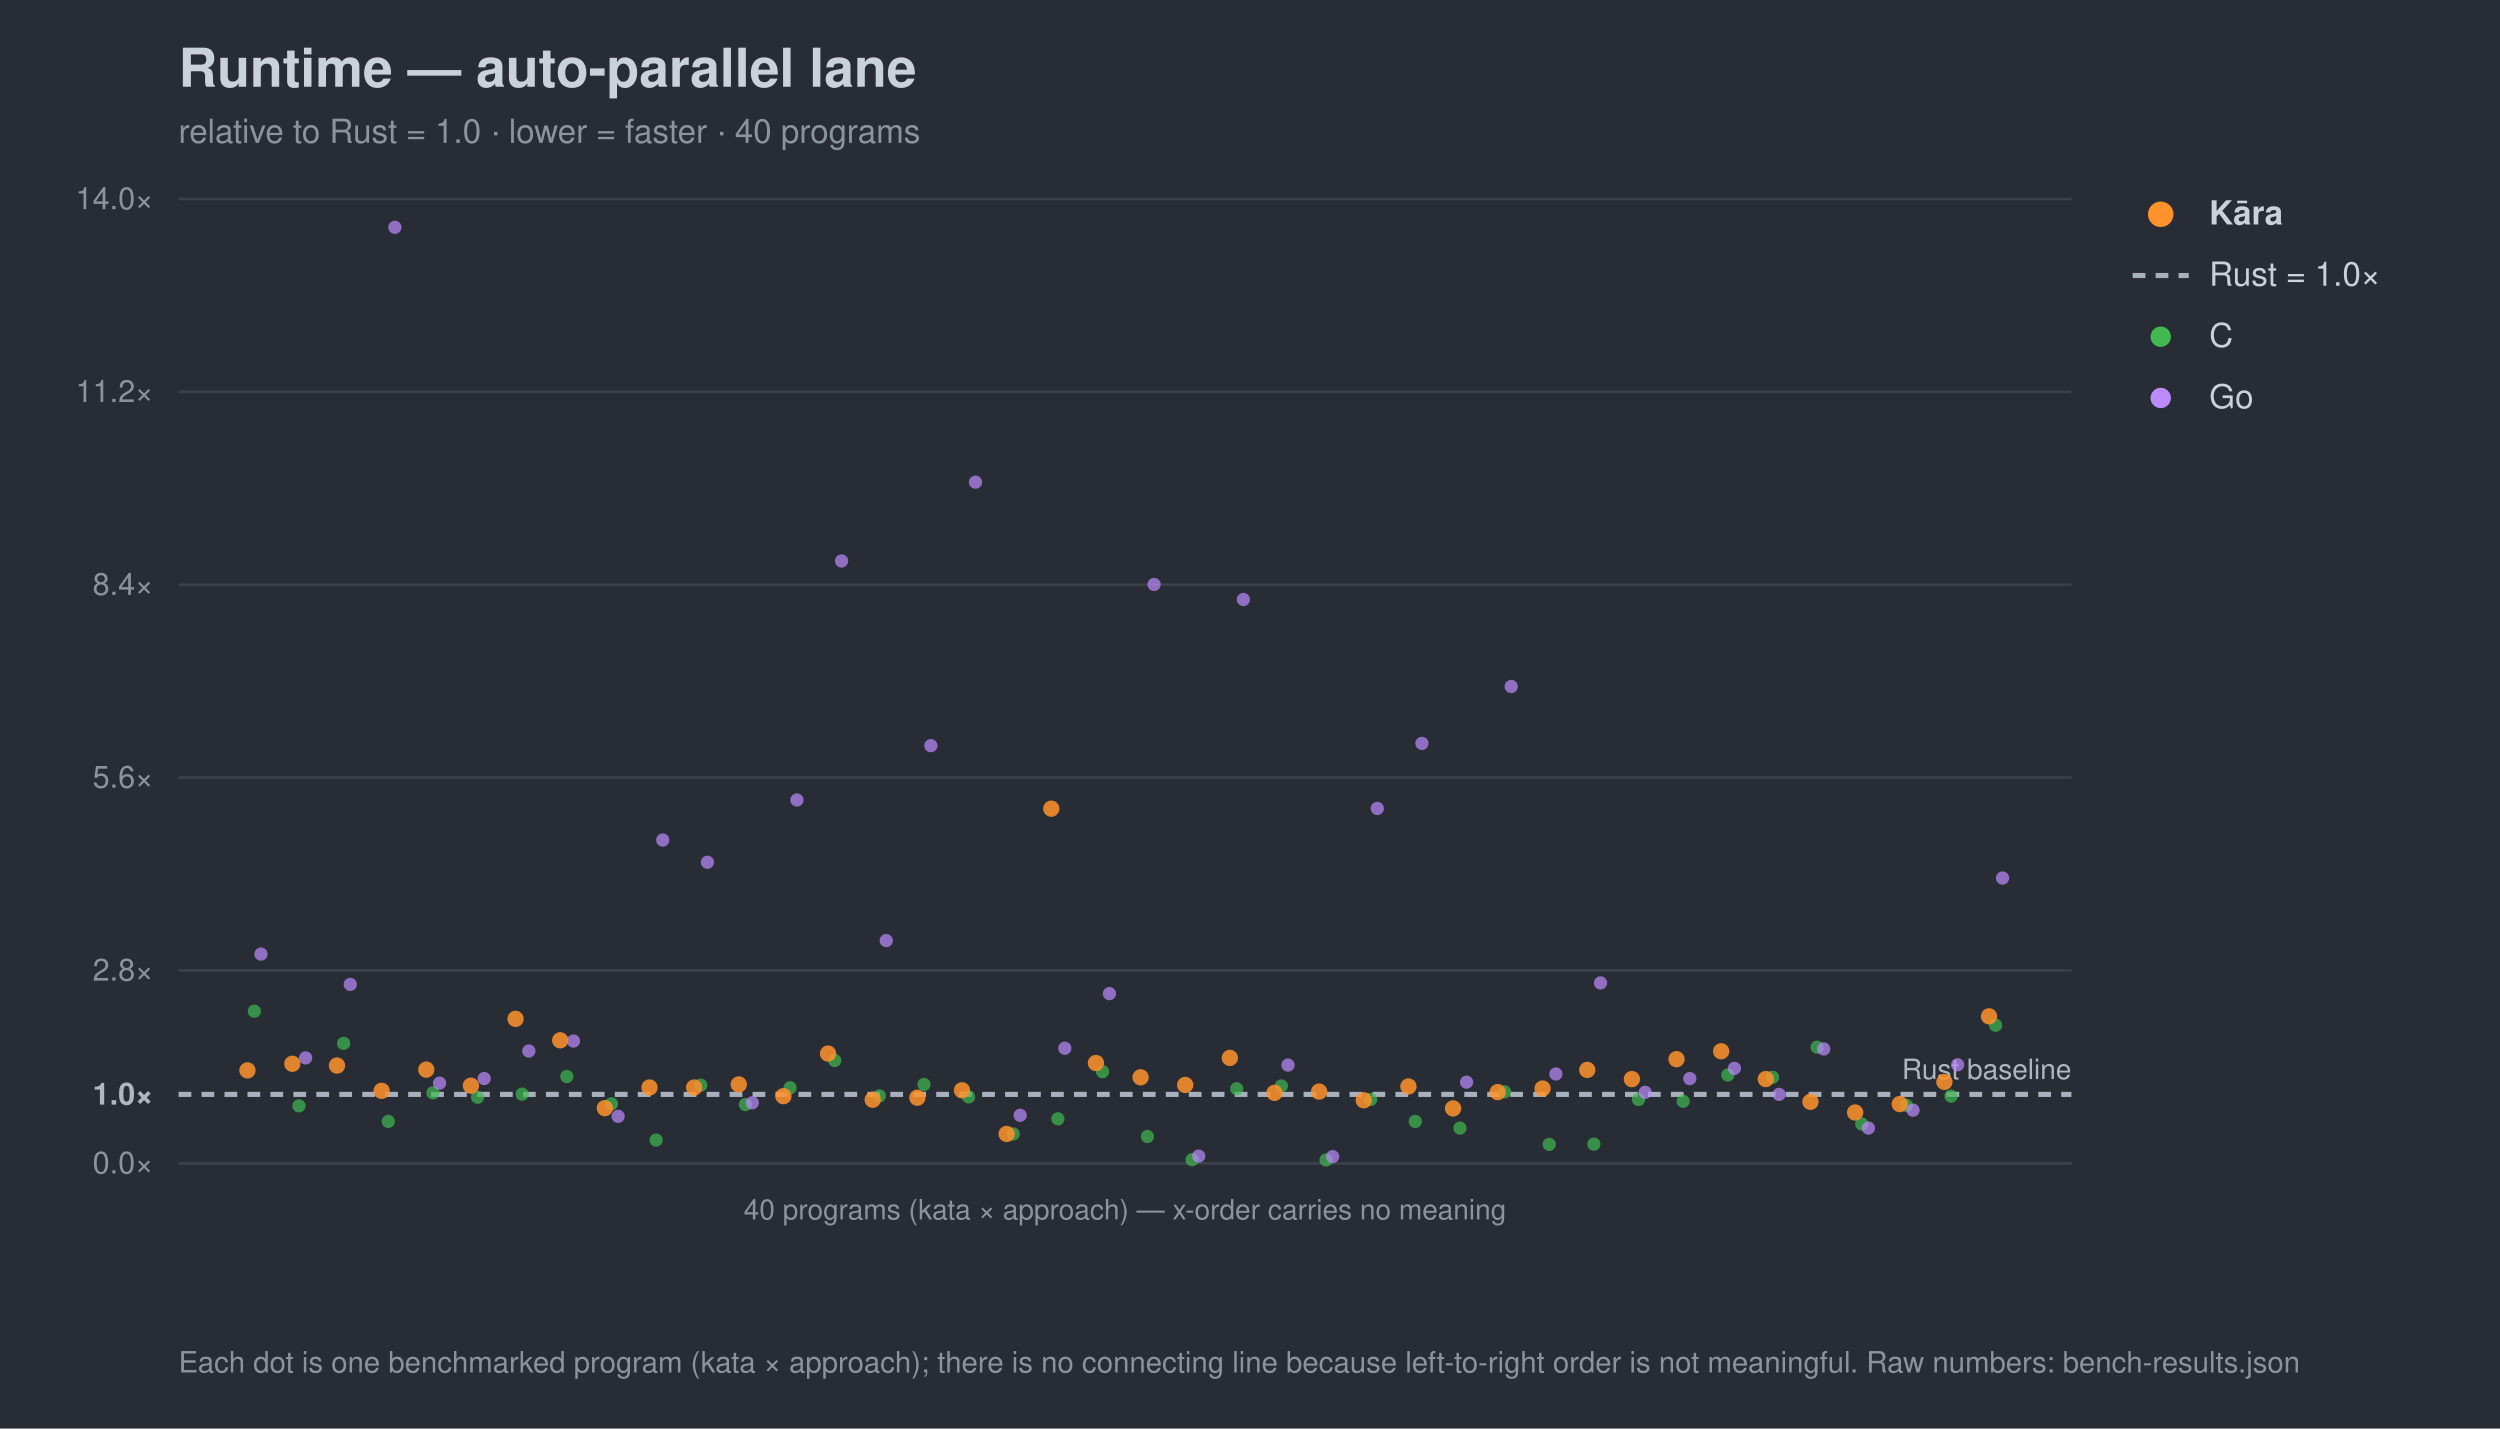
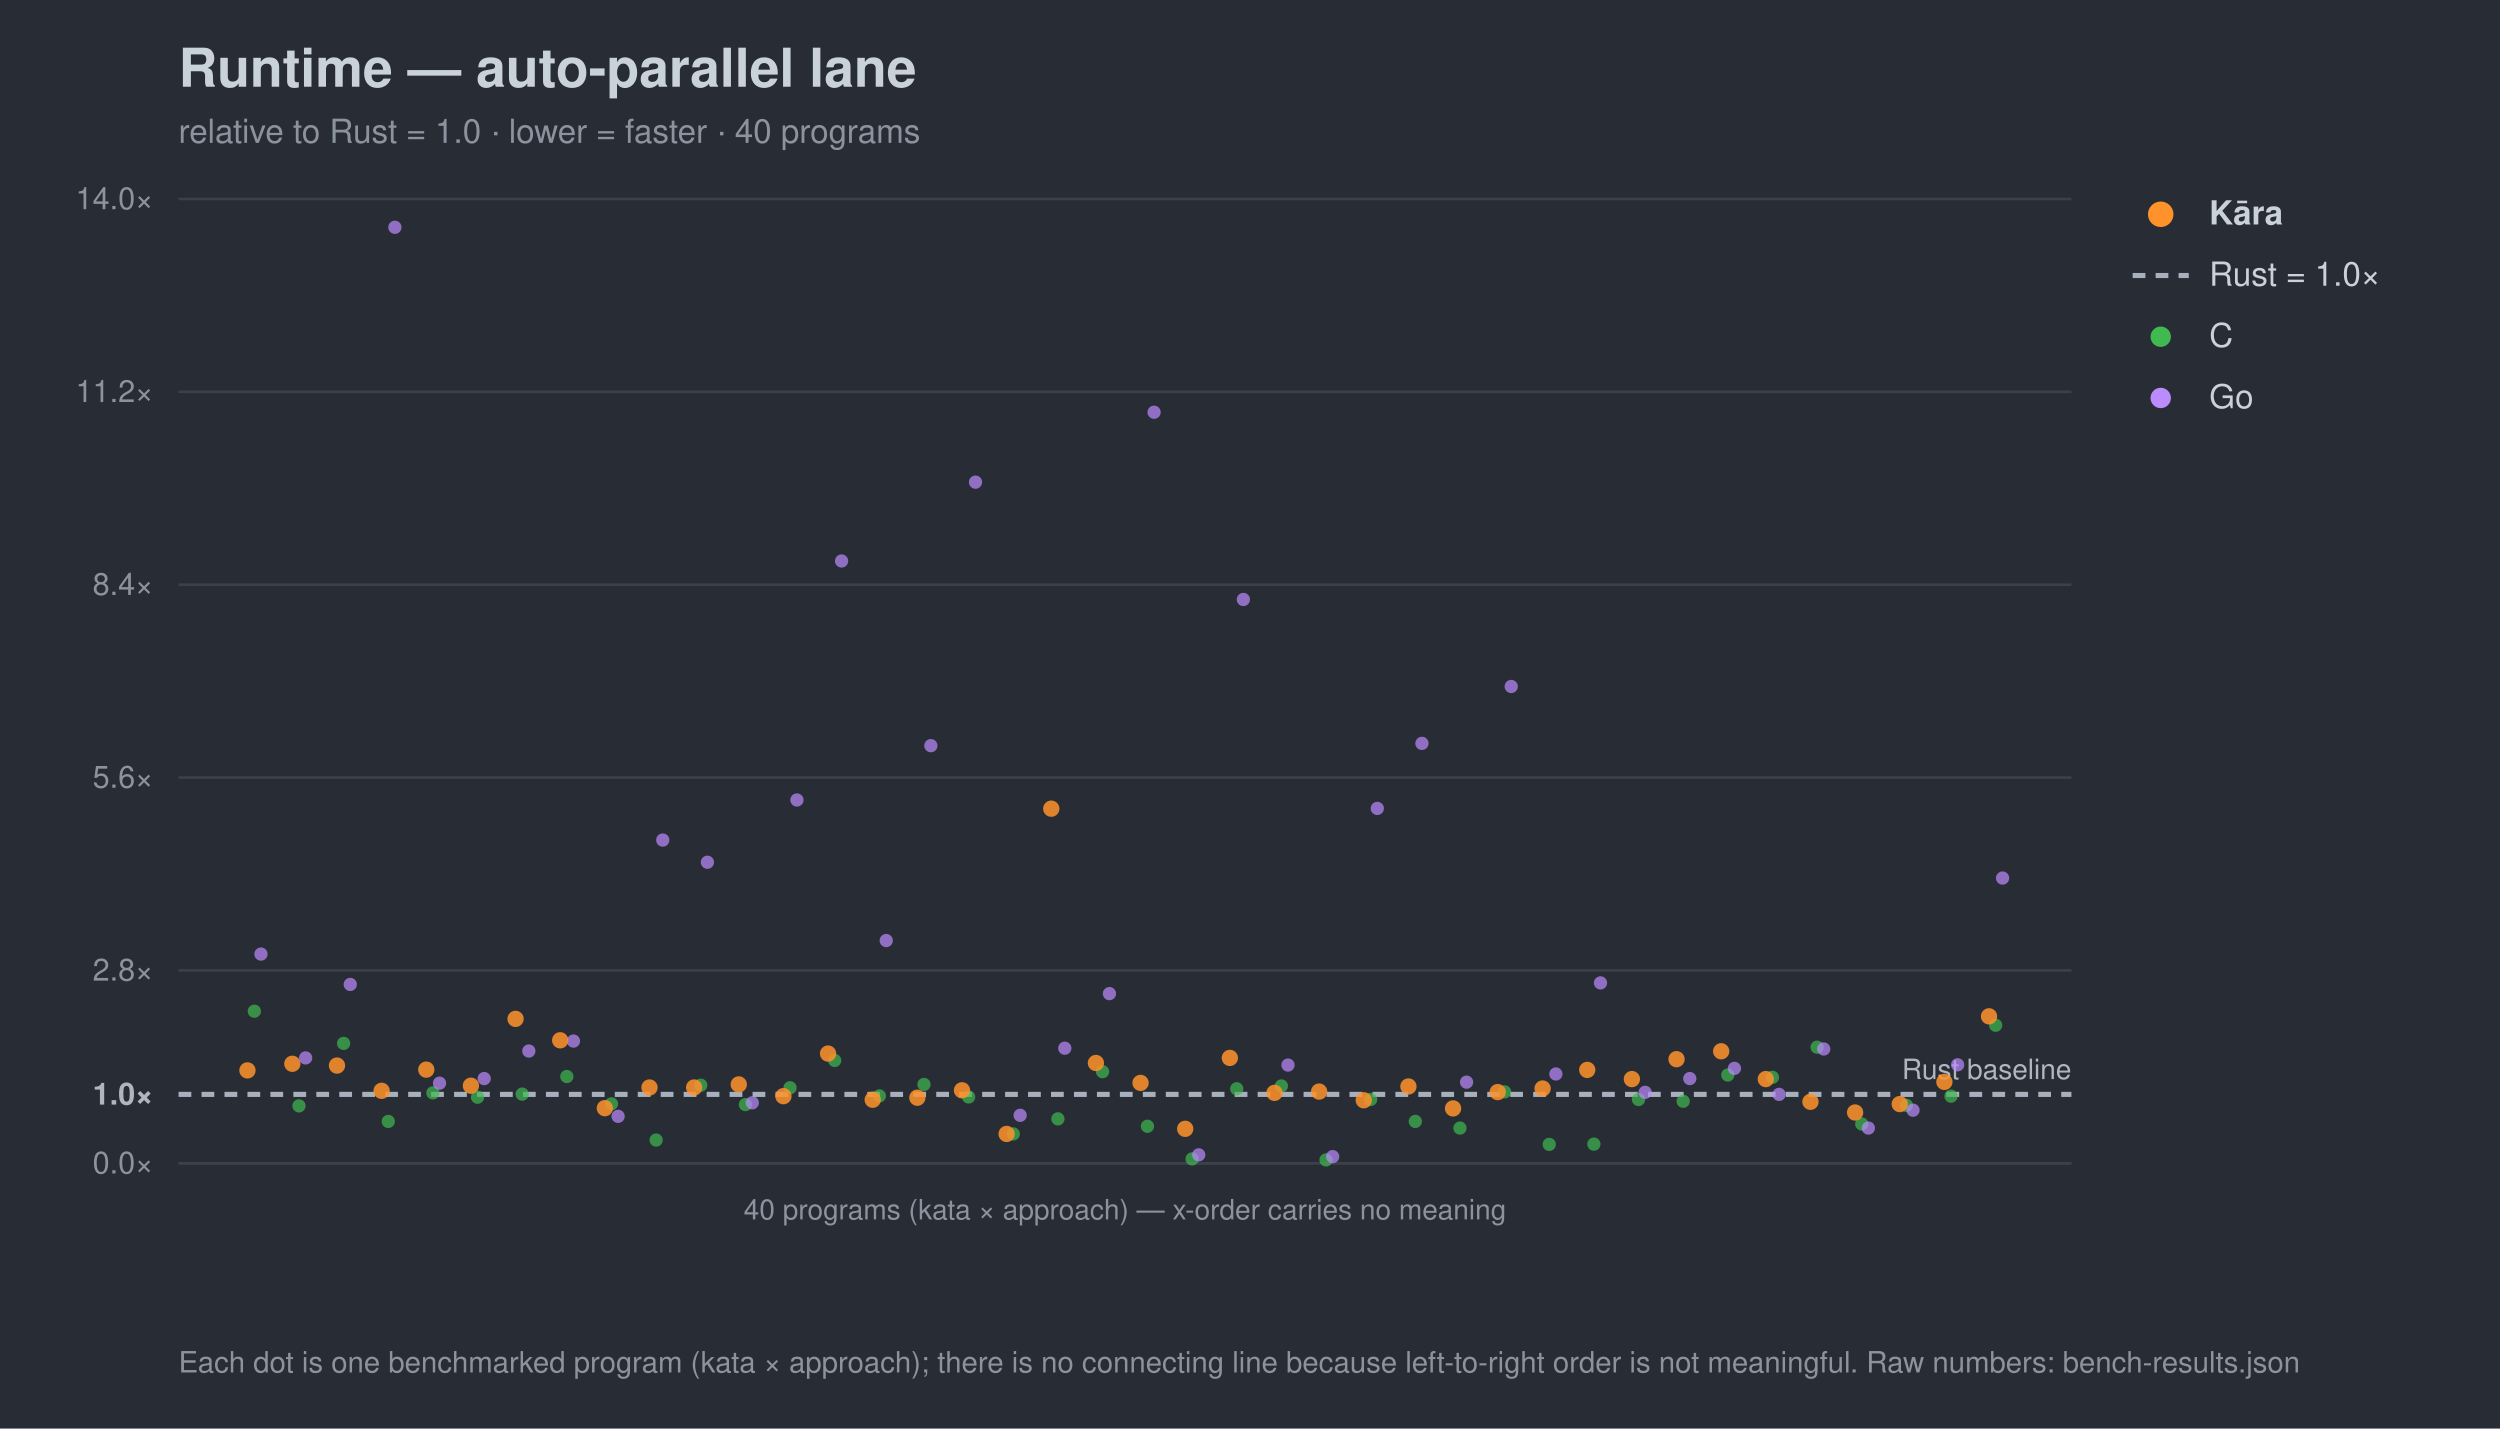
<svg xmlns="http://www.w3.org/2000/svg" width="980" height="560" viewBox="0 0 980 560" font-family="-apple-system,Segoe UI,Helvetica,Arial,sans-serif">
  <rect width="980" height="560" fill="#282c34" />
  <text x="70" y="34" font-size="21" font-weight="700" fill="#c9d1d9">Runtime — auto-parallel lane</text>
  <text x="70" y="56" font-size="13" fill="#8b949e">relative to Rust = 1.0 · lower = faster · 40 programs</text>
  <line x1="70" y1="456.0" x2="812" y2="456.0" stroke="#3b414b" stroke-width="1" />
  <text x="60" y="460.0" font-size="12" text-anchor="end" fill="#8b949e">0.0×</text>
  <line x1="70" y1="429.0" x2="812" y2="429.0" stroke="#a7b0bc" stroke-width="2" stroke-dasharray="5 4" />
  <text x="60" y="433.0" font-size="12" text-anchor="end" fill="#aeb6c0" font-weight="700">1.0×</text>
  <line x1="70" y1="380.4" x2="812" y2="380.4" stroke="#3b414b" stroke-width="1" />
  <text x="60" y="384.4" font-size="12" text-anchor="end" fill="#8b949e">2.8×</text>
  <line x1="70" y1="304.8" x2="812" y2="304.8" stroke="#3b414b" stroke-width="1" />
  <text x="60" y="308.8" font-size="12" text-anchor="end" fill="#8b949e">5.6×</text>
  <line x1="70" y1="229.2" x2="812" y2="229.2" stroke="#3b414b" stroke-width="1" />
  <text x="60" y="233.2" font-size="12" text-anchor="end" fill="#8b949e">8.4×</text>
  <line x1="70" y1="153.6" x2="812" y2="153.6" stroke="#3b414b" stroke-width="1" />
  <text x="60" y="157.6" font-size="12" text-anchor="end" fill="#8b949e">11.2×</text>
  <line x1="70" y1="78.0" x2="812" y2="78.0" stroke="#3b414b" stroke-width="1" />
  <text x="60" y="82.0" font-size="12" text-anchor="end" fill="#8b949e">14.0×</text>
  <text x="812" y="423.0" font-size="11" text-anchor="end" fill="#aeb6c0">Rust baseline</text>
  <line x1="70" y1="456" x2="812" y2="456" stroke="#3b414b" />
  <text x="441.0" y="478" font-size="11" text-anchor="middle" fill="#8b949e">40 programs (kata × approach) — x-order carries no meaning</text>
  <circle cx="99.7" cy="396.4" r="2.6" fill="#3fb950" opacity="0.7" />
  <circle cx="117.2" cy="433.5" r="2.6" fill="#3fb950" opacity="0.7" />
  <circle cx="134.7" cy="409.0" r="2.6" fill="#3fb950" opacity="0.7" />
  <circle cx="152.2" cy="439.6" r="2.6" fill="#3fb950" opacity="0.7" />
  <circle cx="169.7" cy="428.4" r="2.6" fill="#3fb950" opacity="0.7" />
  <circle cx="187.2" cy="430.1" r="2.6" fill="#3fb950" opacity="0.7" />
  <circle cx="204.7" cy="428.9" r="2.6" fill="#3fb950" opacity="0.7" />
  <circle cx="222.2" cy="422.0" r="2.6" fill="#3fb950" opacity="0.7" />
  <circle cx="239.7" cy="432.7" r="2.6" fill="#3fb950" opacity="0.7" />
  <circle cx="257.2" cy="446.9" r="2.6" fill="#3fb950" opacity="0.7" />
  <circle cx="274.7" cy="425.4" r="2.6" fill="#3fb950" opacity="0.7" />
  <circle cx="292.2" cy="433.0" r="2.6" fill="#3fb950" opacity="0.7" />
  <circle cx="309.7" cy="426.4" r="2.6" fill="#3fb950" opacity="0.7" />
  <circle cx="327.2" cy="415.7" r="2.6" fill="#3fb950" opacity="0.7" />
  <circle cx="344.7" cy="429.6" r="2.6" fill="#3fb950" opacity="0.7" />
  <circle cx="362.2" cy="425.1" r="2.6" fill="#3fb950" opacity="0.7" />
  <circle cx="379.7" cy="430.0" r="2.6" fill="#3fb950" opacity="0.7" />
  <circle cx="397.2" cy="444.5" r="2.6" fill="#3fb950" opacity="0.7" />
  <circle cx="414.7" cy="438.6" r="2.6" fill="#3fb950" opacity="0.7" />
  <circle cx="432.2" cy="420.1" r="2.6" fill="#3fb950" opacity="0.7" />
-   <circle cx="449.8" cy="445.5" r="2.6" fill="#3fb950" opacity="0.7" />
-   <circle cx="467.3" cy="454.6" r="2.6" fill="#3fb950" opacity="0.7" />
+   <circle cx="449.8" cy="441.5" r="2.6" fill="#3fb950" opacity="0.7" />
+   <circle cx="467.3" cy="454.3" r="2.6" fill="#3fb950" opacity="0.7" />
  <circle cx="484.8" cy="426.8" r="2.6" fill="#3fb950" opacity="0.7" />
  <circle cx="502.3" cy="425.7" r="2.6" fill="#3fb950" opacity="0.7" />
  <circle cx="519.8" cy="454.7" r="2.6" fill="#3fb950" opacity="0.7" />
  <circle cx="537.3" cy="431.0" r="2.6" fill="#3fb950" opacity="0.7" />
  <circle cx="554.8" cy="439.6" r="2.6" fill="#3fb950" opacity="0.7" />
  <circle cx="572.3" cy="442.2" r="2.6" fill="#3fb950" opacity="0.7" />
  <circle cx="589.8" cy="428.0" r="2.6" fill="#3fb950" opacity="0.7" />
  <circle cx="607.3" cy="448.6" r="2.6" fill="#3fb950" opacity="0.7" />
  <circle cx="624.8" cy="448.5" r="2.6" fill="#3fb950" opacity="0.7" />
  <circle cx="642.3" cy="431.0" r="2.6" fill="#3fb950" opacity="0.7" />
  <circle cx="659.8" cy="431.7" r="2.6" fill="#3fb950" opacity="0.7" />
  <circle cx="677.3" cy="421.4" r="2.6" fill="#3fb950" opacity="0.7" />
  <circle cx="694.8" cy="422.3" r="2.6" fill="#3fb950" opacity="0.7" />
  <circle cx="712.3" cy="410.5" r="2.6" fill="#3fb950" opacity="0.7" />
  <circle cx="729.8" cy="440.6" r="2.6" fill="#3fb950" opacity="0.7" />
  <circle cx="747.3" cy="433.3" r="2.6" fill="#3fb950" opacity="0.7" />
  <circle cx="764.8" cy="429.7" r="2.6" fill="#3fb950" opacity="0.7" />
  <circle cx="782.3" cy="401.9" r="2.6" fill="#3fb950" opacity="0.7" />
  <circle cx="102.3" cy="374.0" r="2.6" fill="#bc8cff" opacity="0.7" />
  <circle cx="119.8" cy="414.7" r="2.6" fill="#bc8cff" opacity="0.7" />
  <circle cx="137.3" cy="385.9" r="2.6" fill="#bc8cff" opacity="0.7" />
  <circle cx="154.8" cy="89.1" r="2.6" fill="#bc8cff" opacity="0.7" />
  <circle cx="172.3" cy="424.6" r="2.6" fill="#bc8cff" opacity="0.7" />
  <circle cx="189.8" cy="422.8" r="2.6" fill="#bc8cff" opacity="0.7" />
  <circle cx="207.3" cy="412.0" r="2.6" fill="#bc8cff" opacity="0.7" />
  <circle cx="224.8" cy="408.1" r="2.6" fill="#bc8cff" opacity="0.7" />
  <circle cx="242.3" cy="437.6" r="2.6" fill="#bc8cff" opacity="0.7" />
  <circle cx="259.8" cy="329.3" r="2.6" fill="#bc8cff" opacity="0.7" />
  <circle cx="277.3" cy="338.0" r="2.6" fill="#bc8cff" opacity="0.7" />
  <circle cx="294.9" cy="432.3" r="2.6" fill="#bc8cff" opacity="0.7" />
  <circle cx="312.4" cy="313.6" r="2.6" fill="#bc8cff" opacity="0.7" />
  <circle cx="329.9" cy="219.9" r="2.6" fill="#bc8cff" opacity="0.7" />
  <circle cx="347.4" cy="368.7" r="2.6" fill="#bc8cff" opacity="0.7" />
  <circle cx="364.9" cy="292.3" r="2.6" fill="#bc8cff" opacity="0.7" />
  <circle cx="382.4" cy="189.0" r="2.6" fill="#bc8cff" opacity="0.7" />
  <circle cx="399.9" cy="437.2" r="2.6" fill="#bc8cff" opacity="0.7" />
  <circle cx="417.4" cy="410.9" r="2.6" fill="#bc8cff" opacity="0.7" />
  <circle cx="434.9" cy="389.5" r="2.6" fill="#bc8cff" opacity="0.7" />
-   <circle cx="452.4" cy="229.1" r="2.6" fill="#bc8cff" opacity="0.7" />
-   <circle cx="469.9" cy="453.2" r="2.6" fill="#bc8cff" opacity="0.7" />
+   <circle cx="452.4" cy="161.6" r="2.6" fill="#bc8cff" opacity="0.7" />
+   <circle cx="469.9" cy="452.7" r="2.6" fill="#bc8cff" opacity="0.7" />
  <circle cx="487.4" cy="235.0" r="2.6" fill="#bc8cff" opacity="0.7" />
  <circle cx="504.9" cy="417.5" r="2.6" fill="#bc8cff" opacity="0.7" />
  <circle cx="522.4" cy="453.4" r="2.6" fill="#bc8cff" opacity="0.7" />
  <circle cx="539.9" cy="316.9" r="2.6" fill="#bc8cff" opacity="0.7" />
  <circle cx="557.4" cy="291.4" r="2.6" fill="#bc8cff" opacity="0.7" />
  <circle cx="574.9" cy="424.2" r="2.6" fill="#bc8cff" opacity="0.7" />
  <circle cx="592.4" cy="269.1" r="2.6" fill="#bc8cff" opacity="0.7" />
  <circle cx="609.9" cy="421.0" r="2.6" fill="#bc8cff" opacity="0.7" />
  <circle cx="627.4" cy="385.3" r="2.6" fill="#bc8cff" opacity="0.7" />
  <circle cx="644.9" cy="428.2" r="2.6" fill="#bc8cff" opacity="0.7" />
  <circle cx="662.4" cy="422.8" r="2.6" fill="#bc8cff" opacity="0.7" />
  <circle cx="679.9" cy="418.8" r="2.6" fill="#bc8cff" opacity="0.7" />
  <circle cx="697.4" cy="429.0" r="2.6" fill="#bc8cff" opacity="0.7" />
  <circle cx="714.9" cy="411.2" r="2.6" fill="#bc8cff" opacity="0.7" />
  <circle cx="732.4" cy="442.2" r="2.6" fill="#bc8cff" opacity="0.7" />
  <circle cx="749.9" cy="435.2" r="2.6" fill="#bc8cff" opacity="0.7" />
  <circle cx="767.4" cy="417.4" r="2.6" fill="#bc8cff" opacity="0.7" />
  <circle cx="785.0" cy="344.2" r="2.6" fill="#bc8cff" opacity="0.7" />
  <circle cx="97.0" cy="419.6" r="3.2" fill="#ff922b" opacity="0.85" />
  <circle cx="114.6" cy="417.0" r="3.2" fill="#ff922b" opacity="0.85" />
  <circle cx="132.1" cy="417.7" r="3.2" fill="#ff922b" opacity="0.85" />
  <circle cx="149.6" cy="427.6" r="3.2" fill="#ff922b" opacity="0.85" />
  <circle cx="167.1" cy="419.3" r="3.2" fill="#ff922b" opacity="0.85" />
  <circle cx="184.6" cy="425.6" r="3.2" fill="#ff922b" opacity="0.85" />
  <circle cx="202.1" cy="399.4" r="3.2" fill="#ff922b" opacity="0.85" />
  <circle cx="219.6" cy="407.8" r="3.2" fill="#ff922b" opacity="0.85" />
  <circle cx="237.1" cy="434.4" r="3.2" fill="#ff922b" opacity="0.85" />
  <circle cx="254.6" cy="426.3" r="3.2" fill="#ff922b" opacity="0.85" />
  <circle cx="272.1" cy="426.3" r="3.2" fill="#ff922b" opacity="0.85" />
  <circle cx="289.6" cy="425.1" r="3.2" fill="#ff922b" opacity="0.85" />
  <circle cx="307.1" cy="429.7" r="3.2" fill="#ff922b" opacity="0.85" />
  <circle cx="324.6" cy="413.0" r="3.2" fill="#ff922b" opacity="0.85" />
  <circle cx="342.1" cy="431.1" r="3.2" fill="#ff922b" opacity="0.85" />
  <circle cx="359.6" cy="430.3" r="3.2" fill="#ff922b" opacity="0.85" />
  <circle cx="377.1" cy="427.4" r="3.2" fill="#ff922b" opacity="0.85" />
  <circle cx="394.6" cy="444.5" r="3.2" fill="#ff922b" opacity="0.85" />
  <circle cx="412.1" cy="317.0" r="3.2" fill="#ff922b" opacity="0.85" />
  <circle cx="429.6" cy="416.7" r="3.2" fill="#ff922b" opacity="0.85" />
-   <circle cx="447.1" cy="422.3" r="3.2" fill="#ff922b" opacity="0.85" />
-   <circle cx="464.6" cy="425.3" r="3.2" fill="#ff922b" opacity="0.85" />
+   <circle cx="447.1" cy="424.5" r="3.2" fill="#ff922b" opacity="0.85" />
+   <circle cx="464.6" cy="442.5" r="3.2" fill="#ff922b" opacity="0.85" />
  <circle cx="482.1" cy="414.7" r="3.2" fill="#ff922b" opacity="0.85" />
  <circle cx="499.6" cy="428.4" r="3.2" fill="#ff922b" opacity="0.85" />
  <circle cx="517.1" cy="427.9" r="3.2" fill="#ff922b" opacity="0.85" />
  <circle cx="534.6" cy="431.3" r="3.2" fill="#ff922b" opacity="0.85" />
  <circle cx="552.1" cy="425.9" r="3.2" fill="#ff922b" opacity="0.85" />
  <circle cx="569.6" cy="434.5" r="3.2" fill="#ff922b" opacity="0.85" />
  <circle cx="587.1" cy="428.1" r="3.2" fill="#ff922b" opacity="0.85" />
  <circle cx="604.7" cy="426.7" r="3.2" fill="#ff922b" opacity="0.85" />
  <circle cx="622.2" cy="419.4" r="3.2" fill="#ff922b" opacity="0.85" />
  <circle cx="639.7" cy="423.0" r="3.2" fill="#ff922b" opacity="0.85" />
  <circle cx="657.2" cy="415.2" r="3.2" fill="#ff922b" opacity="0.85" />
  <circle cx="674.7" cy="412.1" r="3.2" fill="#ff922b" opacity="0.85" />
  <circle cx="692.2" cy="423.0" r="3.2" fill="#ff922b" opacity="0.85" />
  <circle cx="709.7" cy="431.9" r="3.2" fill="#ff922b" opacity="0.85" />
  <circle cx="727.2" cy="436.1" r="3.2" fill="#ff922b" opacity="0.85" />
  <circle cx="744.7" cy="432.8" r="3.2" fill="#ff922b" opacity="0.85" />
  <circle cx="762.2" cy="424.1" r="3.2" fill="#ff922b" opacity="0.85" />
  <circle cx="779.7" cy="398.4" r="3.2" fill="#ff922b" opacity="0.85" />
  <circle cx="847" cy="84" r="5" fill="#ff922b" />
  <text x="866" y="88" font-size="13" fill="#c9d1d9" font-weight="700">Kāra</text>
  <line x1="836" y1="108" x2="858" y2="108" stroke="#a7b0bc" stroke-width="2" stroke-dasharray="5 4" />
  <text x="866" y="112" font-size="13" fill="#c9d1d9" font-weight="400">Rust = 1.0×</text>
  <circle cx="847" cy="132" r="4" fill="#3fb950" />
  <text x="866" y="136" font-size="13" fill="#c9d1d9" font-weight="400">C</text>
  <circle cx="847" cy="156" r="4" fill="#bc8cff" />
  <text x="866" y="160" font-size="13" fill="#c9d1d9" font-weight="400">Go</text>
  <text x="70" y="538" font-size="11.5" fill="#8b949e">Each dot is one benchmarked program (kata × approach); there is no connecting line because left-to-right order is not meaningful. Raw numbers: bench-results.json</text>
</svg>
